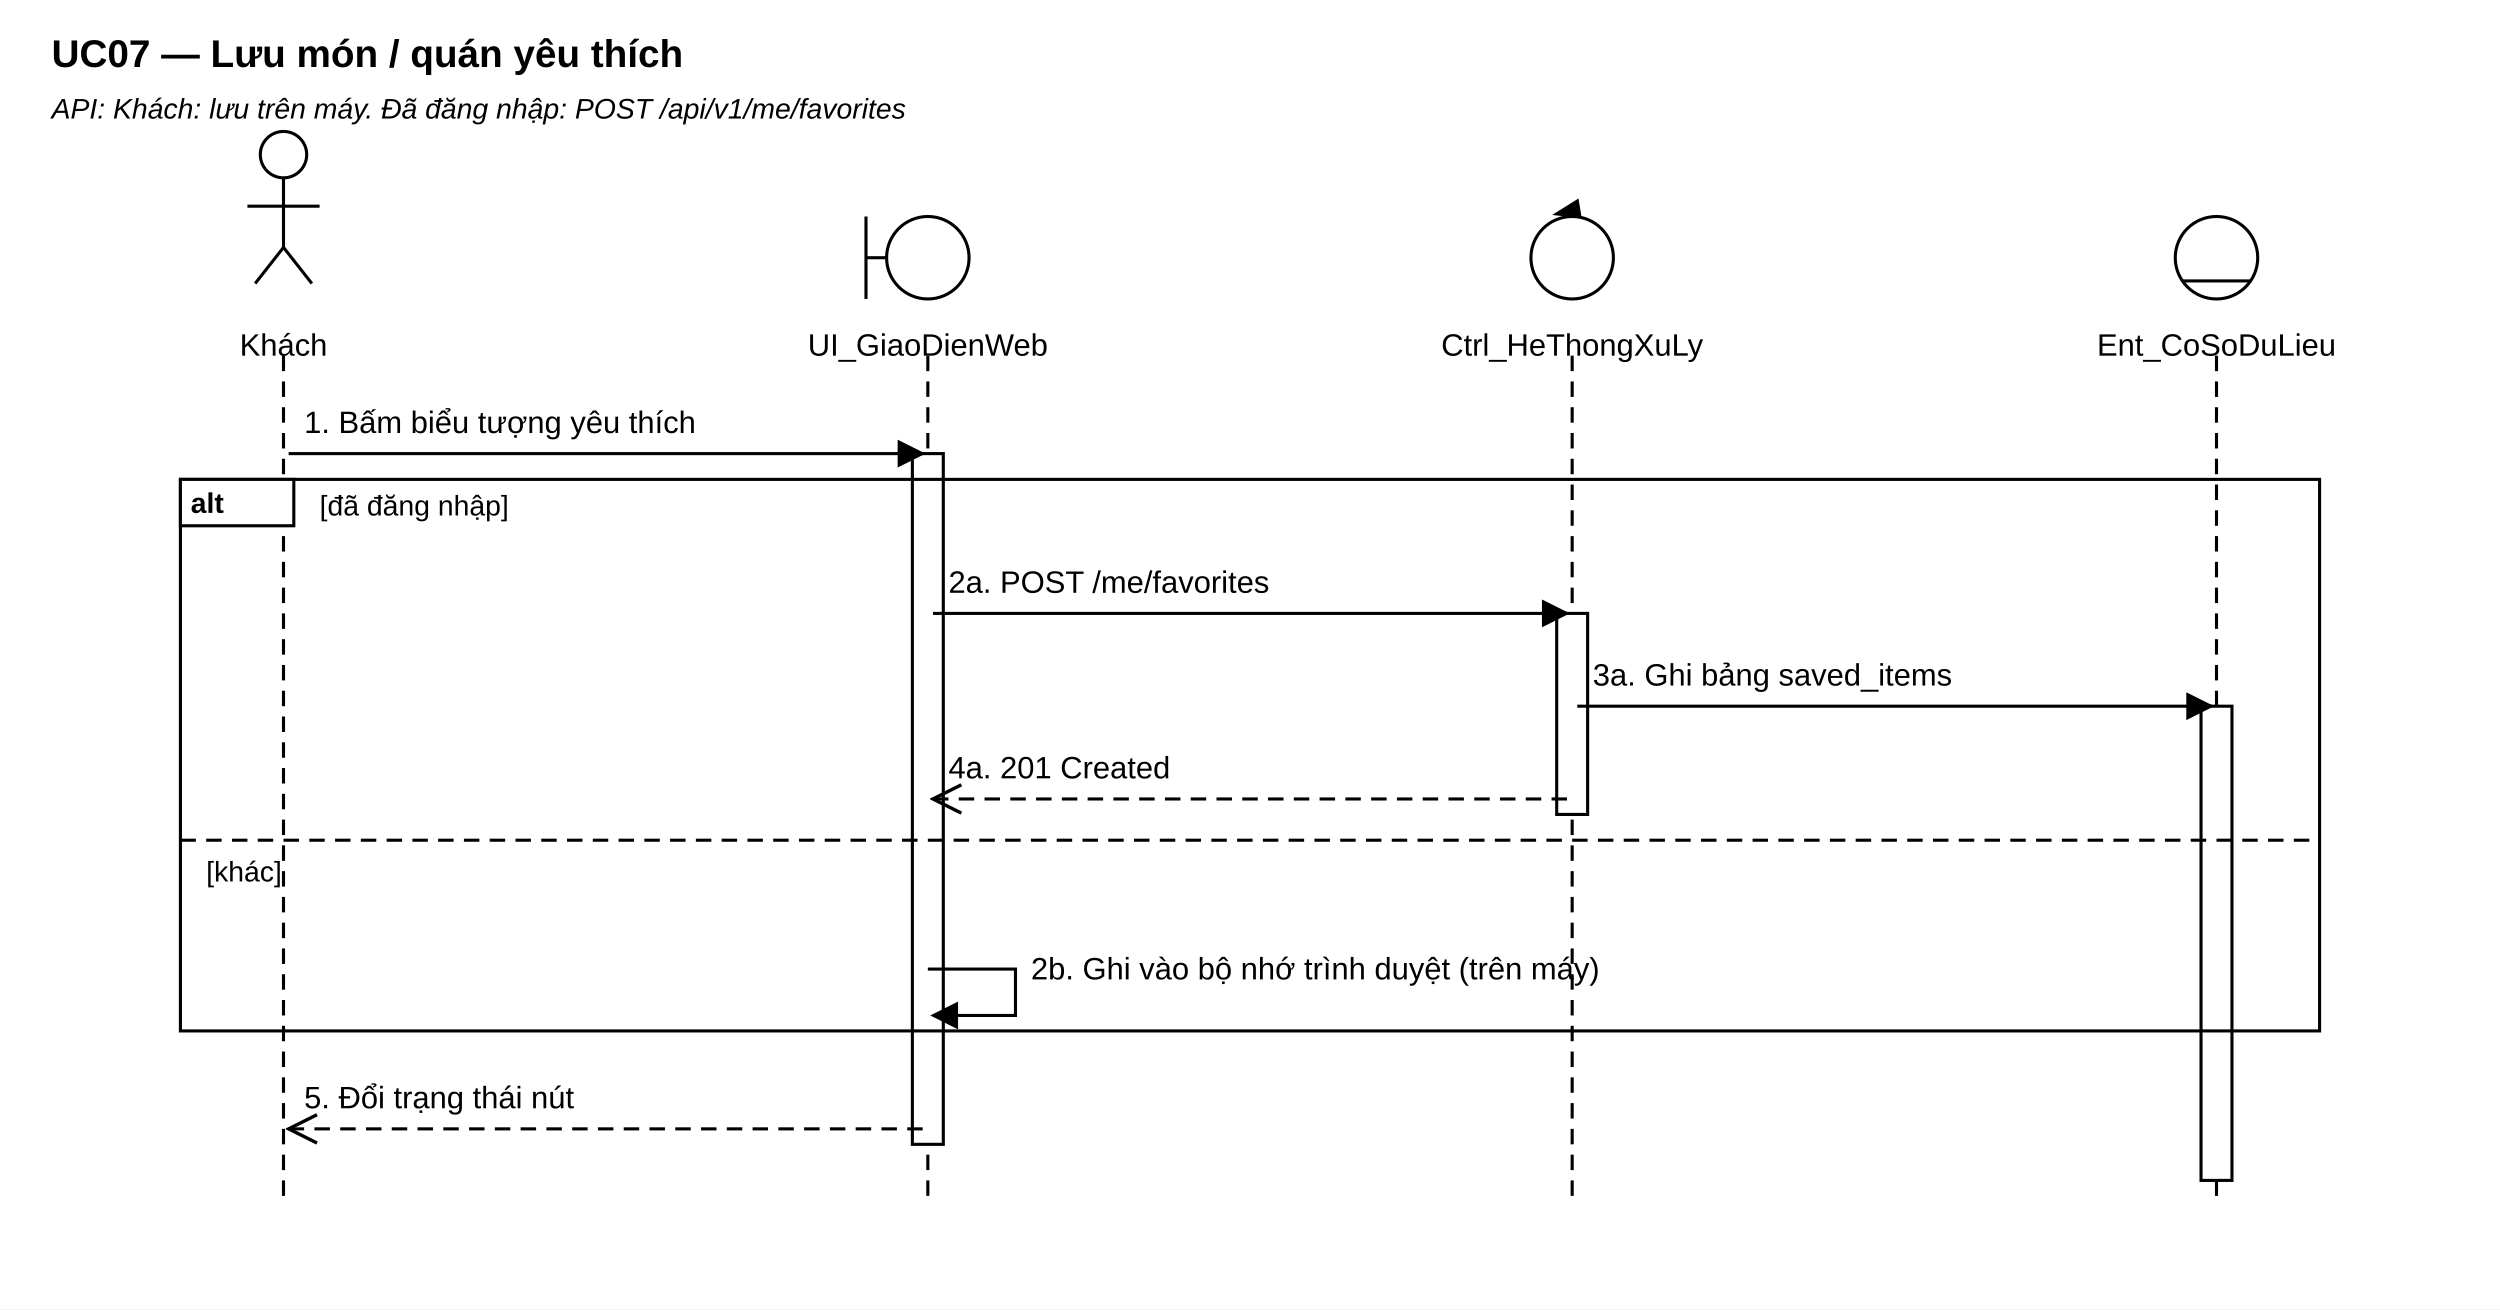
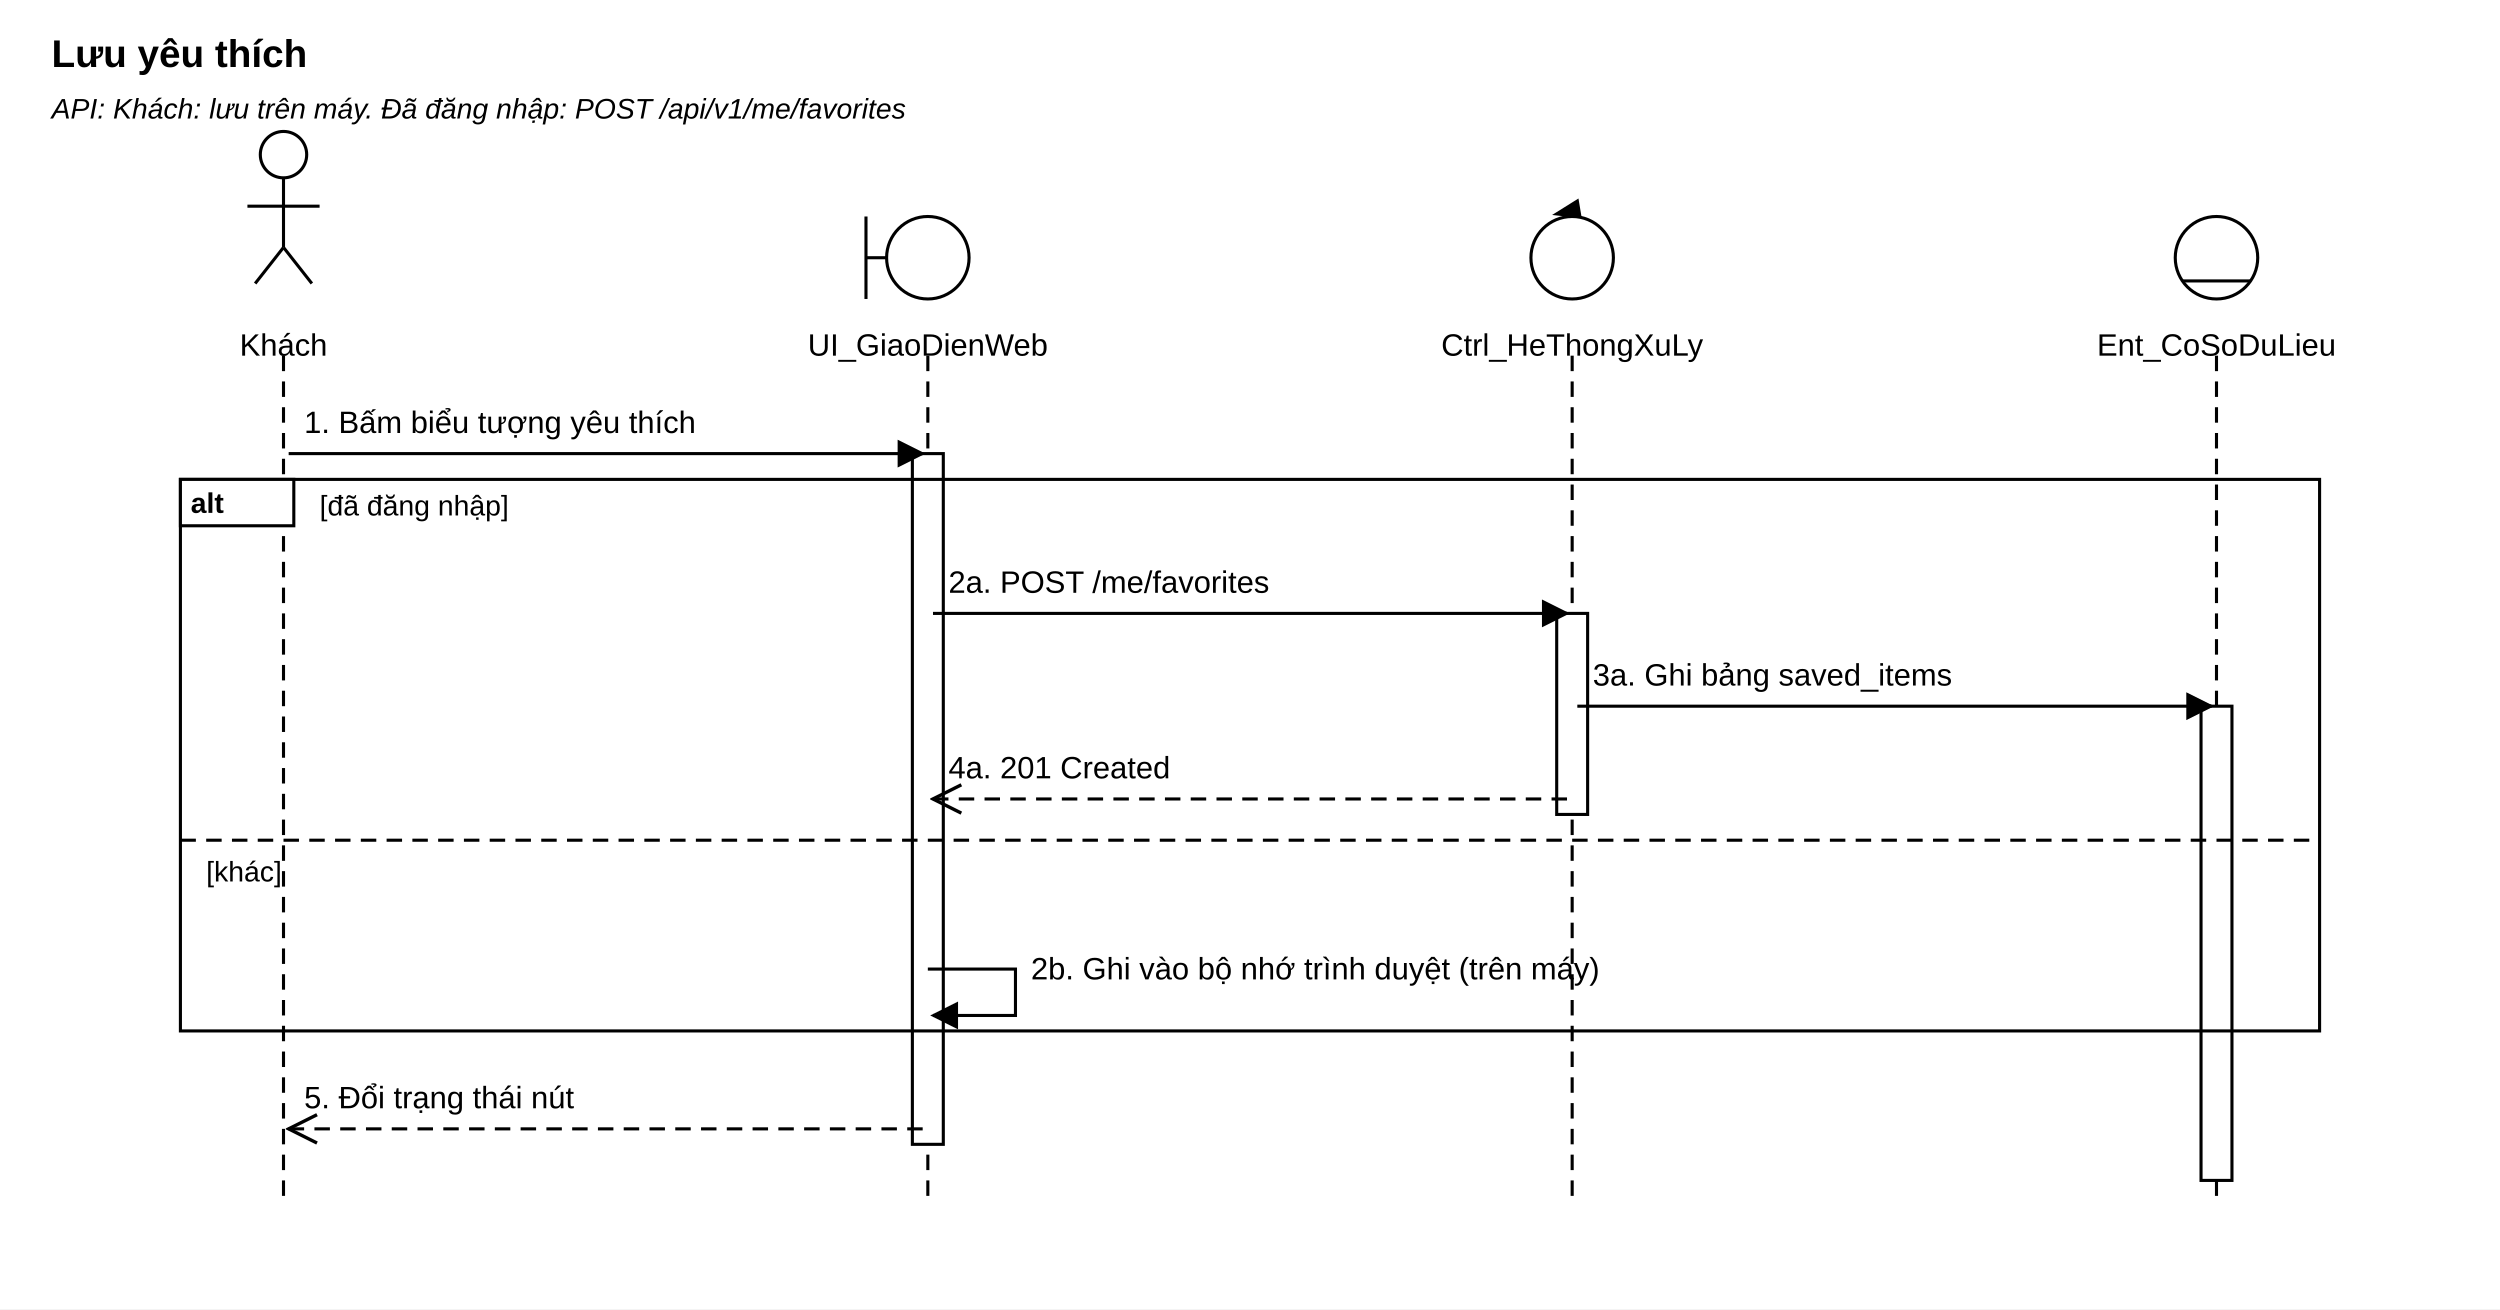
<svg xmlns="http://www.w3.org/2000/svg" width="970" height="508" viewBox="0 0 970 508">
  <defs>
    <marker id="dac" viewBox="0 0 10 10" refX="9" refY="5" markerWidth="9" markerHeight="9" orient="auto">
      <path d="M0,0 L10,5 L0,10 z" fill="#000" />
    </marker>
    <marker id="ho" viewBox="0 0 12 12" refX="11" refY="6" markerWidth="11" markerHeight="11" orient="auto">
      <path d="M1,1 L11,6 L1,11" fill="none" stroke="#000" stroke-width="1.2" />
    </marker>
  </defs>
  <rect width="100%" height="100%" fill="#fff" />
-   <text x="20" y="26" font-family="Arial, Helvetica, sans-serif" font-size="15" text-anchor="start" font-weight="bold" fill="#000">UC07 — Lưu món / quán yêu thích</text>
+   <text x="20" y="26" font-family="Arial, Helvetica, sans-serif" font-size="15" text-anchor="start" font-weight="bold" fill="#000">Lưu yêu thích</text>
  <text x="20" y="46" font-family="Arial, Helvetica, sans-serif" font-size="11" text-anchor="start" font-weight="normal" fill="#000" font-style="italic">API: Khách: lưu trên máy. Đã đăng nhập: POST /api/v1/me/favorites</text>
  <circle cx="110" cy="60" r="9" fill="#fff" stroke="#000" stroke-width="1.2" />
  <line x1="110" y1="69" x2="110" y2="96" stroke="#000" stroke-width="1.2" />
  <line x1="96" y1="80" x2="124" y2="80" stroke="#000" stroke-width="1.2" />
  <line x1="110" y1="96" x2="99" y2="110" stroke="#000" stroke-width="1.2" />
  <line x1="110" y1="96" x2="121" y2="110" stroke="#000" stroke-width="1.2" />
  <text x="110" y="138" font-family="Arial, Helvetica, sans-serif" font-size="12" text-anchor="middle" font-weight="normal" fill="#000">Khách</text>
  <line x1="336" y1="84" x2="336" y2="116" stroke="#000" stroke-width="1.2" />
  <line x1="336" y1="100" x2="344" y2="100" stroke="#000" stroke-width="1.2" />
  <circle cx="360" cy="100" r="16" fill="#fff" stroke="#000" stroke-width="1.2" />
  <text x="360" y="138" font-family="Arial, Helvetica, sans-serif" font-size="12" text-anchor="middle" font-weight="normal" fill="#000">UI_GiaoDienWeb</text>
  <circle cx="610" cy="100" r="16" fill="#fff" stroke="#000" stroke-width="1.2" />
  <path d="M 604 83 L 612 78 L 613 84 Z" fill="#000" stroke="#000" stroke-width="1.2" />
  <text x="610" y="138" font-family="Arial, Helvetica, sans-serif" font-size="12" text-anchor="middle" font-weight="normal" fill="#000">Ctrl_HeThongXuLy</text>
  <circle cx="860" cy="100" r="16" fill="#fff" stroke="#000" stroke-width="1.2" />
  <line x1="847" y1="109" x2="873" y2="109" stroke="#000" stroke-width="1.2" />
  <text x="860" y="138" font-family="Arial, Helvetica, sans-serif" font-size="12" text-anchor="middle" font-weight="normal" fill="#000">Ent_CoSoDuLieu</text>
  <line x1="110" y1="138" x2="110" y2="468" stroke="#000" stroke-width="1.2" stroke-dasharray="6 4" />
  <line x1="360" y1="138" x2="360" y2="468" stroke="#000" stroke-width="1.2" stroke-dasharray="6 4" />
  <line x1="610" y1="138" x2="610" y2="468" stroke="#000" stroke-width="1.2" stroke-dasharray="6 4" />
  <line x1="860" y1="138" x2="860" y2="468" stroke="#000" stroke-width="1.2" stroke-dasharray="6 4" />
  <rect x="604" y="238" width="12" height="78" rx="0" fill="#fff" stroke="#000" stroke-width="1.2" />
  <rect x="354" y="176" width="12" height="268" rx="0" fill="#fff" stroke="#000" stroke-width="1.2" />
  <rect x="854" y="274" width="12" height="184" rx="0" fill="#fff" stroke="#000" stroke-width="1.2" />
  <line x1="112" y1="176" x2="358" y2="176" stroke="#000" stroke-width="1.2" marker-end="url(#dac)" />
  <text x="118" y="168" font-family="Arial, Helvetica, sans-serif" font-size="12" text-anchor="start" font-weight="normal" fill="#000">1. Bấm biểu tượng yêu thích</text>
  <line x1="362" y1="238" x2="608" y2="238" stroke="#000" stroke-width="1.2" marker-end="url(#dac)" />
  <text x="368" y="230" font-family="Arial, Helvetica, sans-serif" font-size="12" text-anchor="start" font-weight="normal" fill="#000">2a. POST /me/favorites</text>
  <line x1="612" y1="274" x2="858" y2="274" stroke="#000" stroke-width="1.2" marker-end="url(#dac)" />
  <text x="618" y="266" font-family="Arial, Helvetica, sans-serif" font-size="12" text-anchor="start" font-weight="normal" fill="#000">3a. Ghi bảng saved_items</text>
  <line x1="608" y1="310" x2="362" y2="310" stroke="#000" stroke-width="1.2" stroke-dasharray="6 4" marker-end="url(#ho)" />
  <text x="368" y="302" font-family="Arial, Helvetica, sans-serif" font-size="12" text-anchor="start" font-weight="normal" fill="#000">4a. 201 Created</text>
  <line x1="70" y1="326" x2="900" y2="326" stroke="#000" stroke-width="1.2" stroke-dasharray="6 4" />
  <text x="80" y="342" font-family="Arial, Helvetica, sans-serif" font-size="11" text-anchor="start" font-weight="normal" fill="#000">[khác]</text>
  <path d="M 360 376 H 394 V 394 H 362" fill="none" stroke="#000" stroke-width="1.2" marker-end="url(#dac)" />
  <text x="400" y="380" font-family="Arial, Helvetica, sans-serif" font-size="12" text-anchor="start" font-weight="normal" fill="#000">2b. Ghi vào bộ nhớ trình duyệt (trên máy)</text>
  <rect x="70" y="186" width="830" height="214" rx="0" fill="none" stroke="#000" stroke-width="1.2" />
  <rect x="70" y="186" width="44" height="18" fill="#fff" stroke="#000" stroke-width="1.2" />
  <text x="74" y="199" font-family="Arial, Helvetica, sans-serif" font-size="11" text-anchor="start" font-weight="bold" fill="#000">alt</text>
  <text x="124" y="200" font-family="Arial, Helvetica, sans-serif" font-size="11" text-anchor="start" font-weight="normal" fill="#000">[đã đăng nhập]</text>
  <line x1="358" y1="438" x2="112" y2="438" stroke="#000" stroke-width="1.2" stroke-dasharray="6 4" marker-end="url(#ho)" />
  <text x="118" y="430" font-family="Arial, Helvetica, sans-serif" font-size="12" text-anchor="start" font-weight="normal" fill="#000">5. Đổi trạng thái nút</text>
</svg>
